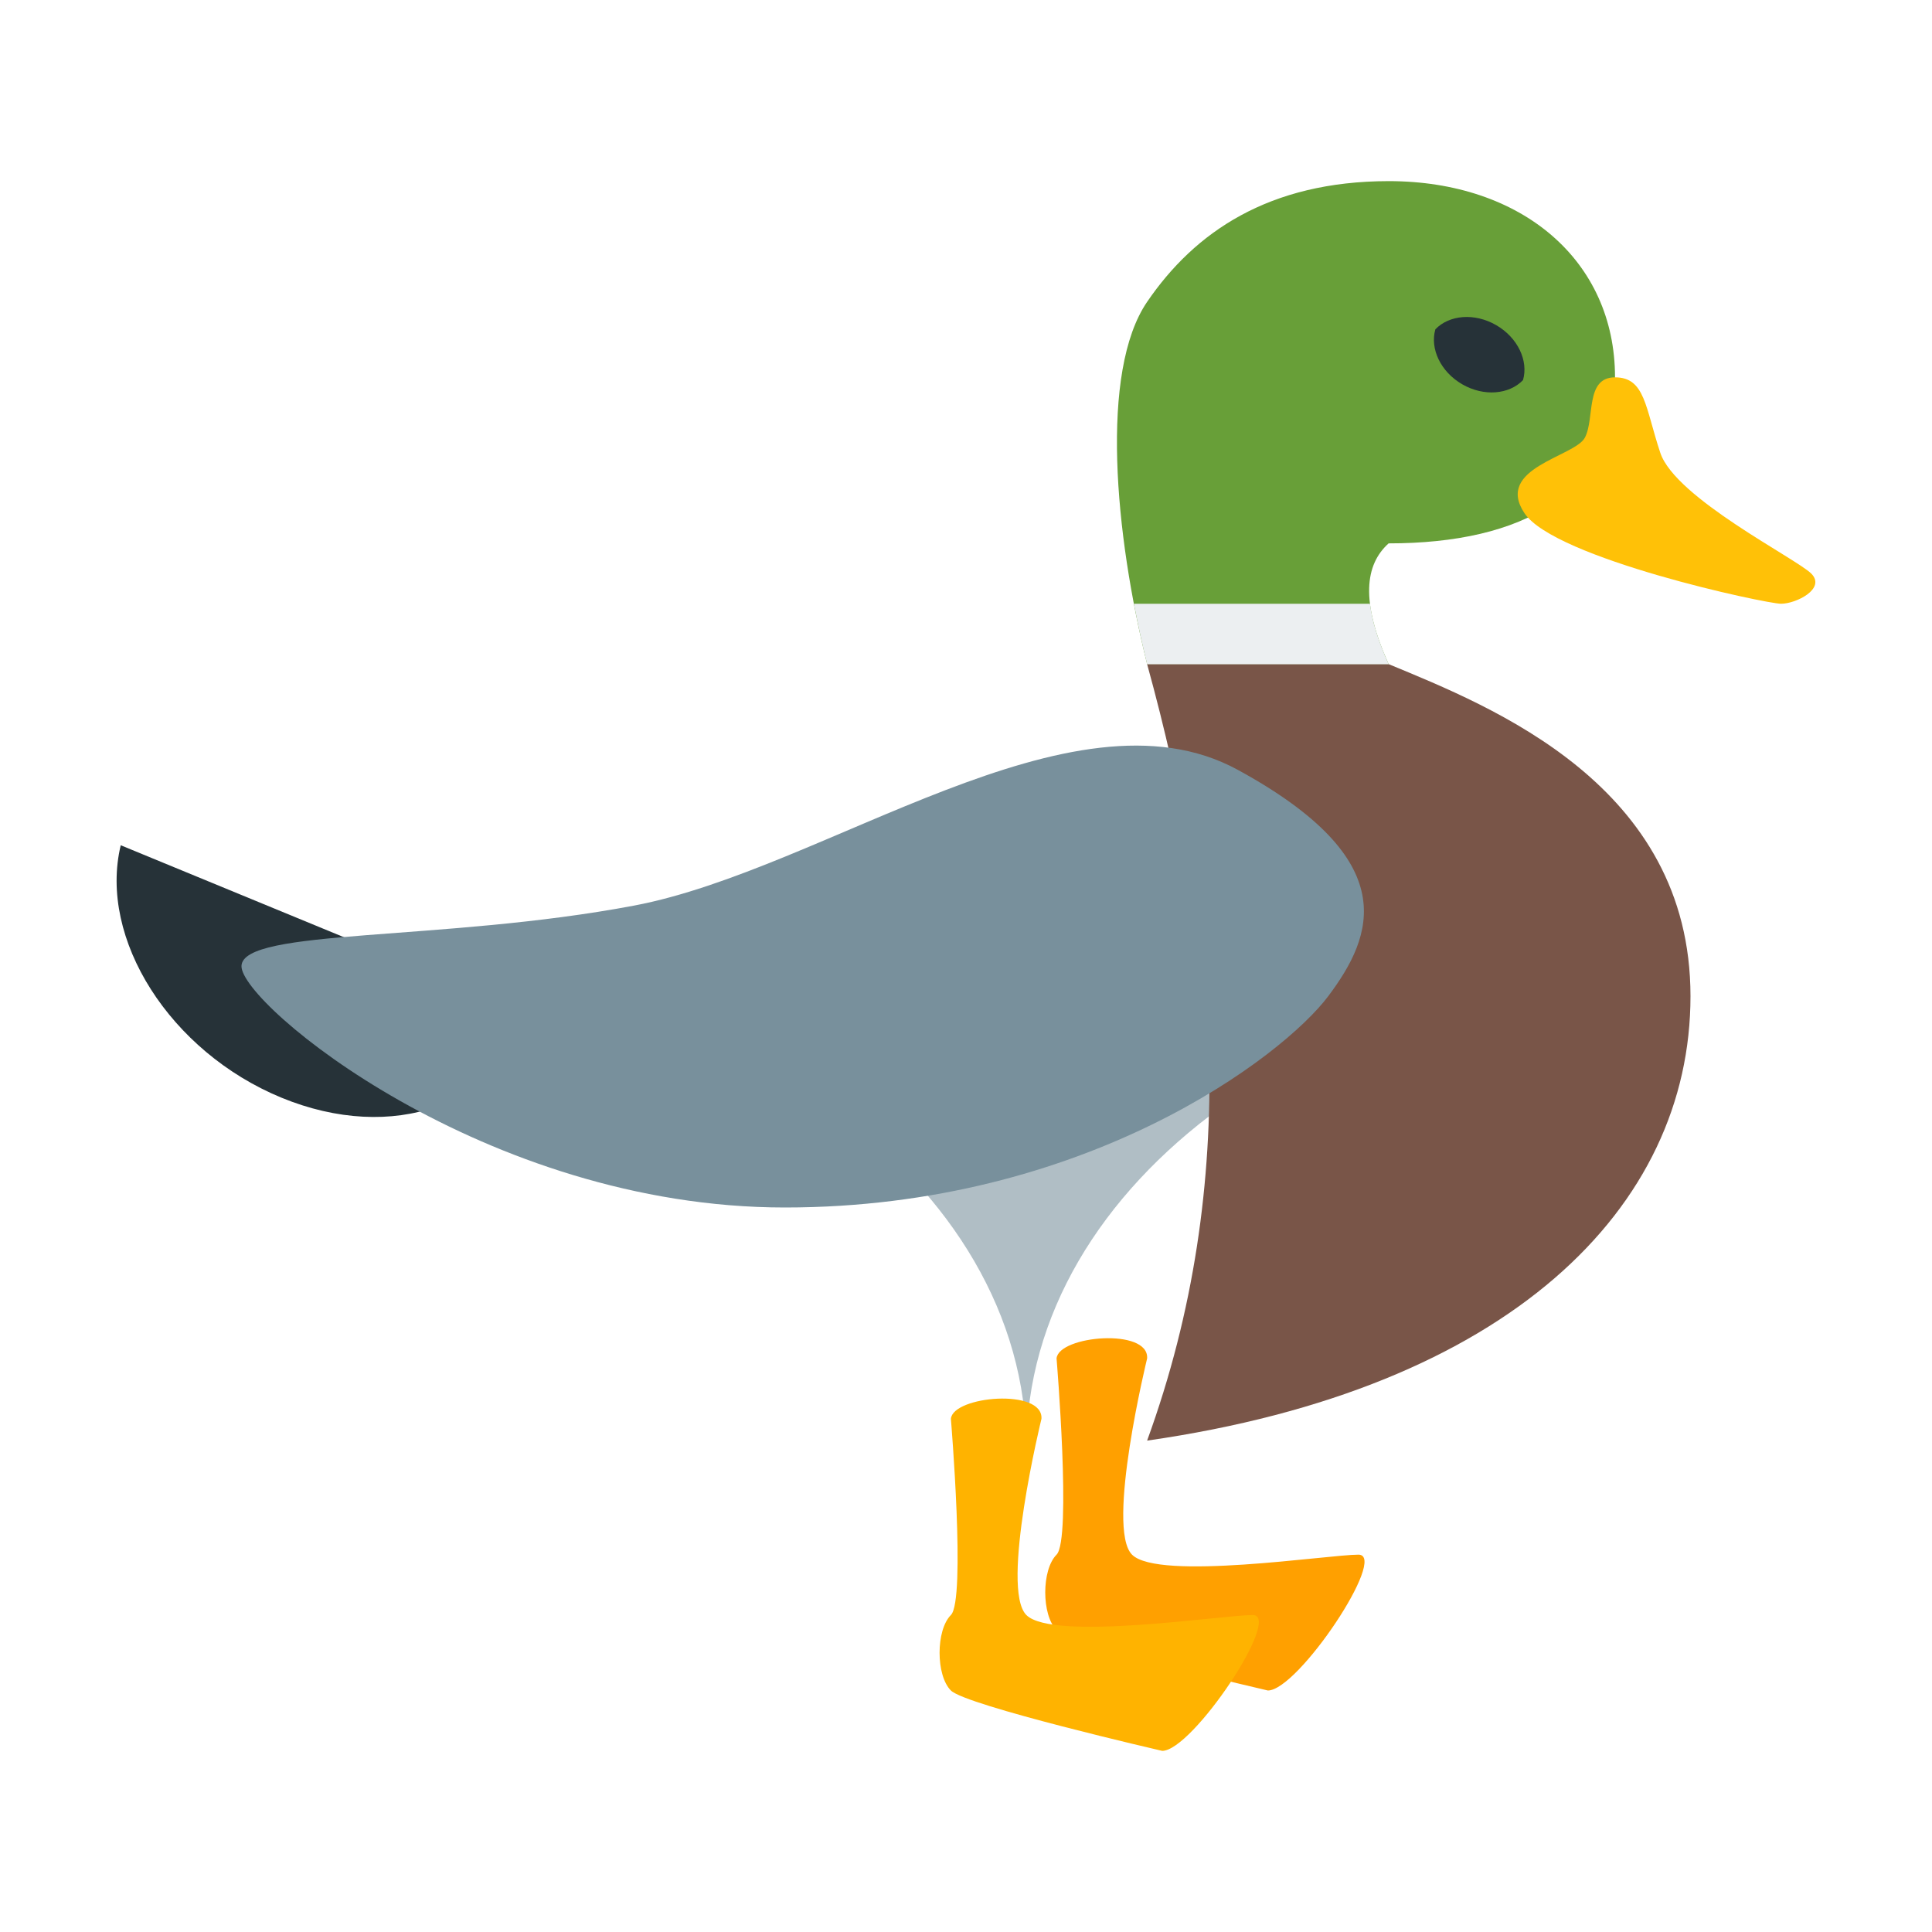
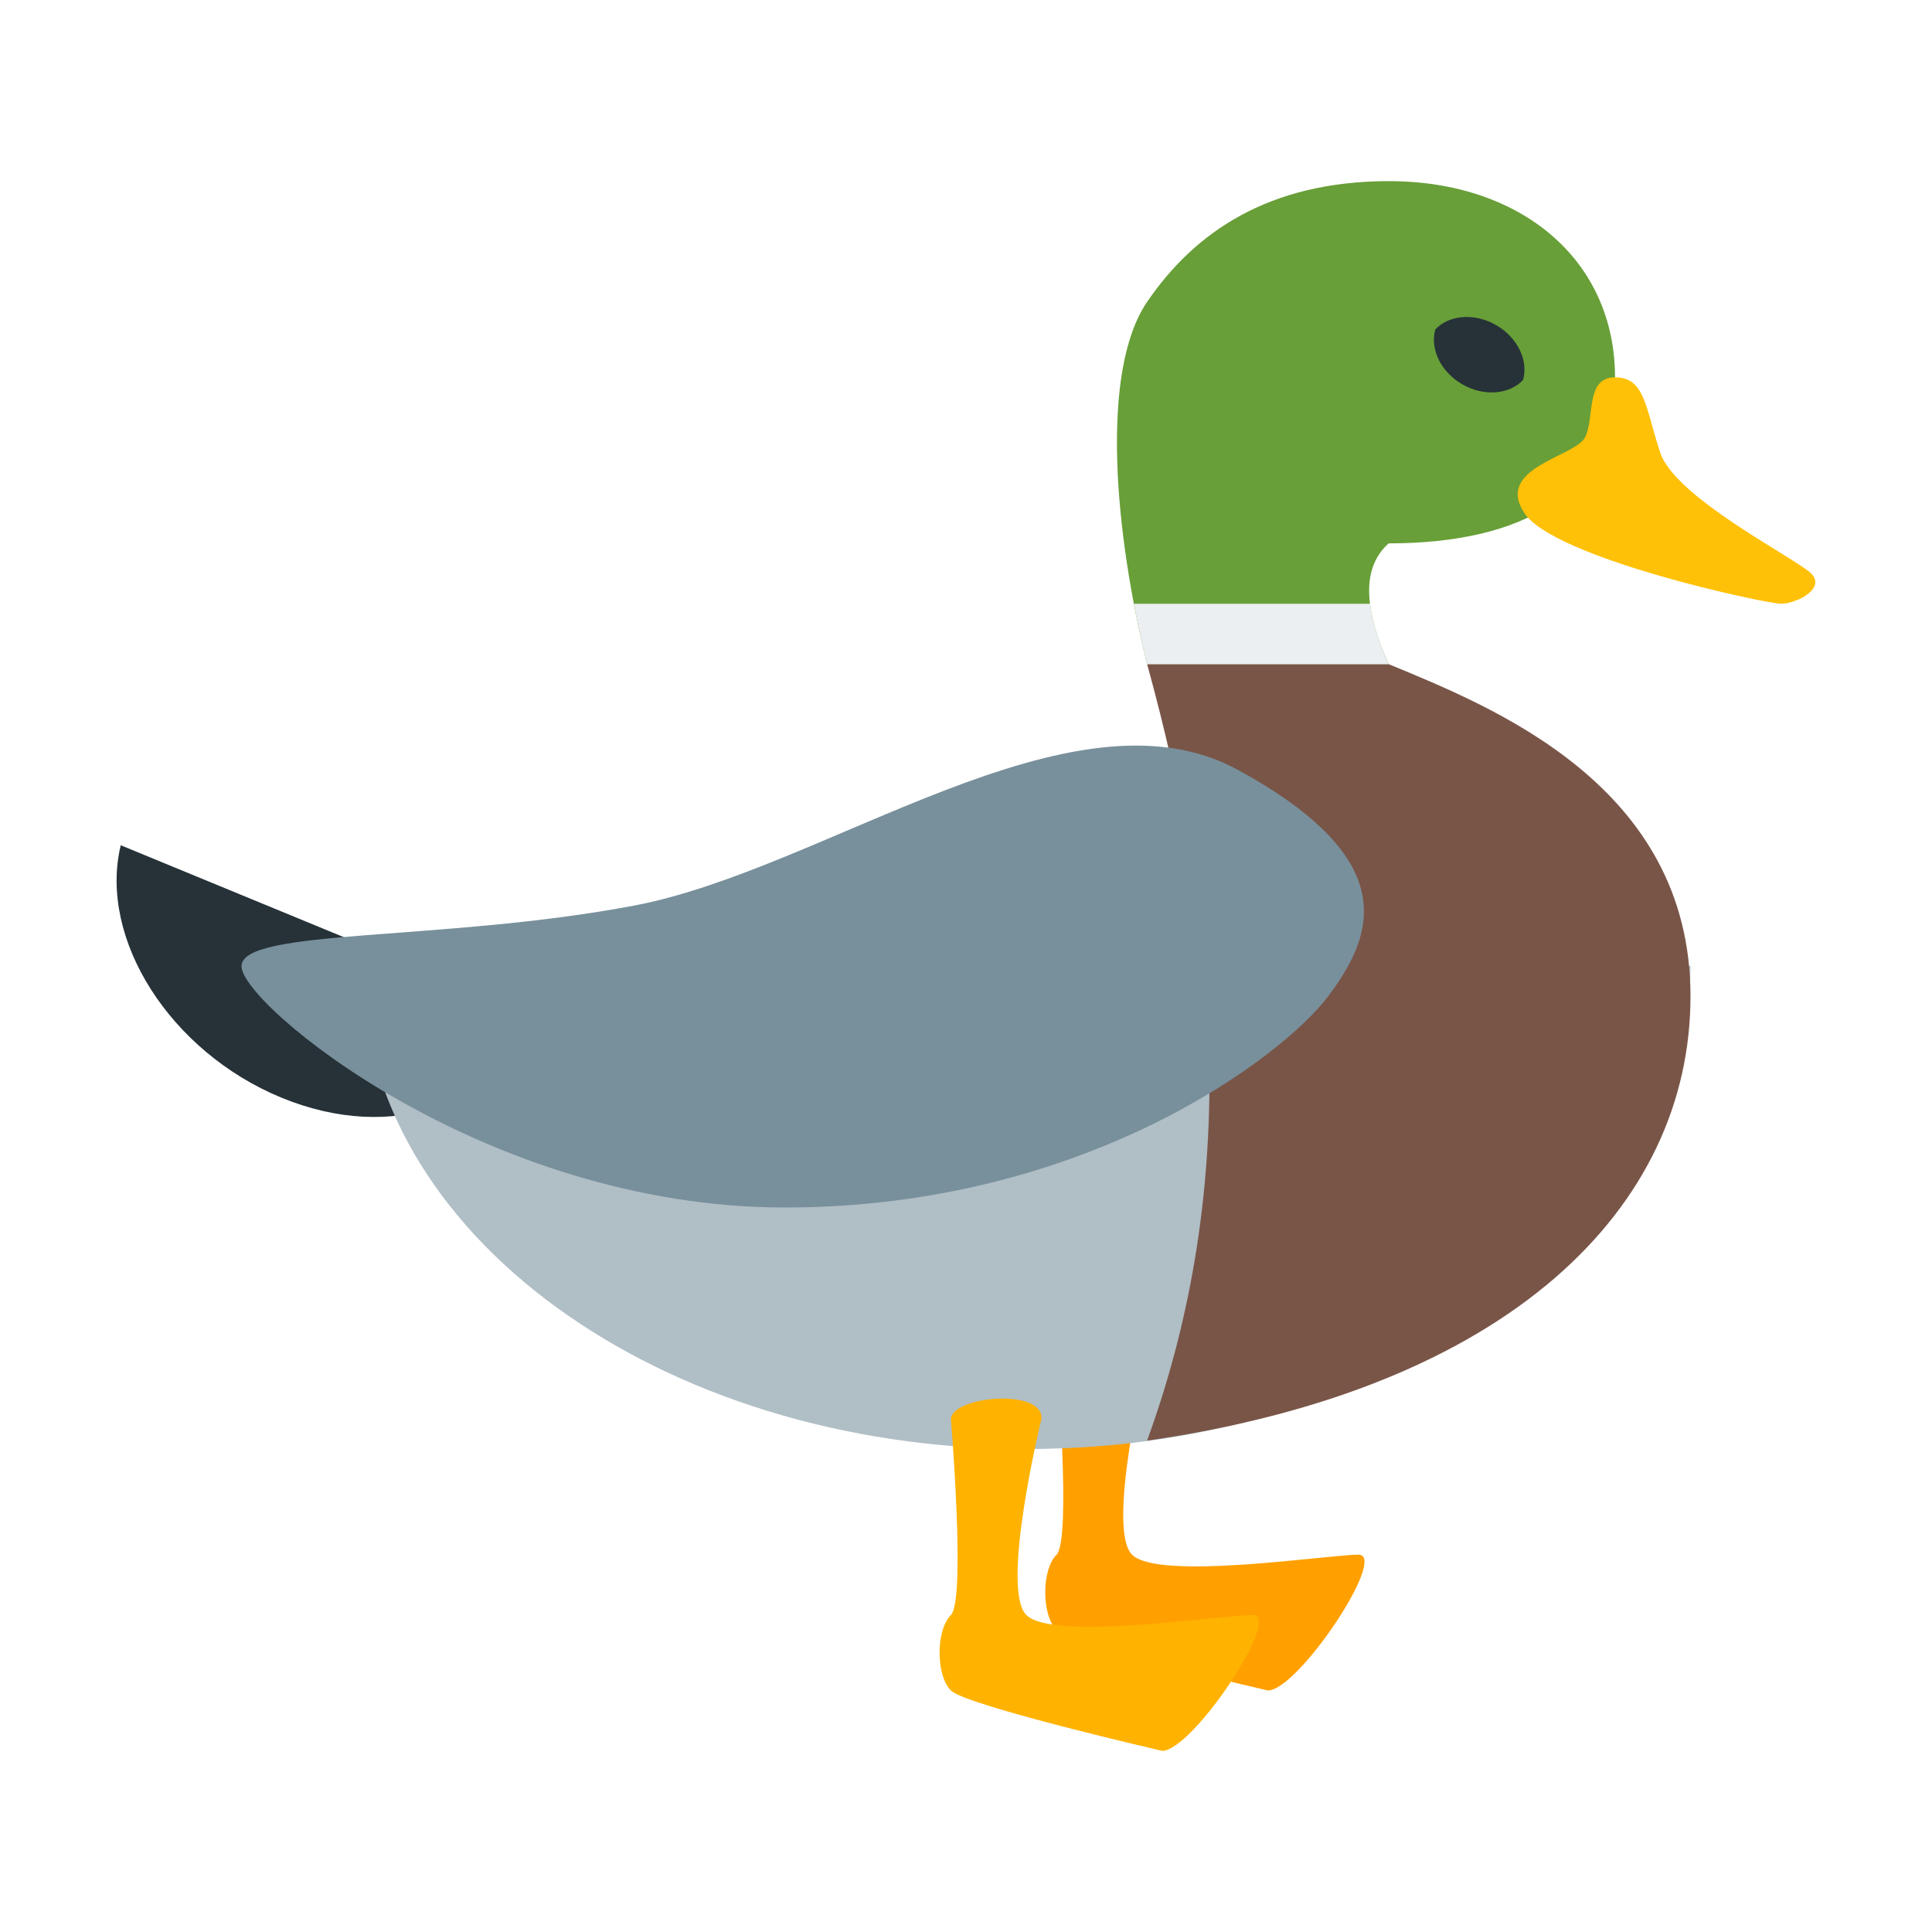
<svg xmlns="http://www.w3.org/2000/svg" width="512" height="512">
  <path style="isolation:auto;mix-blend-mode:normal" d="M280 360s4 48 0 52-4 16 0 20 56 16 56 16c8 0 32-36 24-36s-53 7-60 0 4-52 4-52c.532-8.152-23.468-6.07-24 0z" color="#000" overflow="visible" fill="#ffa000" />
  <path style="isolation:auto;mix-blend-mode:normal" d="M31.997 224a58.849 44.787 35.584 0 0 42.59 66.896 58.849 44.787 35.584 0 0 64.231-22.883l-53.41-22.007z" color="#000" overflow="visible" fill="#263238" />
  <path style="isolation:auto;mix-blend-mode:normal" d="M367.997 48c-31.784.035-51.415 13.55-64 32-12.584 18.45-8.545 61.689 0 96h64c-7.474-16.646-6.27-26.35 0-32 35.347 0 60-13.072 60-44s-24.653-52-60-52z" color="#000" overflow="visible" fill="#689f38" />
-   <path style="isolation:auto;mix-blend-mode:normal" d="M95.997 256a176 128 0 0 1 176 128 176 128 0 0 1 176-128h-176z" color="#000" overflow="visible" fill="#b0bec5" />
+   <path style="isolation:auto;mix-blend-mode:normal" d="M95.997 256a176 128 0 0 0 176 128 176 128 0 0 0 176-128h-176z" color="#000" overflow="visible" fill="#b0bec5" />
  <path style="isolation:auto;mix-blend-mode:normal" d="M303.997 176c18.892 68.592 24.984 137.184 0 205.775C400 368 448 320 447.997 264c-.002-56-52.724-76.702-80-88z" color="#000" overflow="visible" fill="#795548" />
  <path style="isolation:auto;mix-blend-mode:normal" d="M63.997 256c-.291 10.038 64.471 64 144 64 79.53 0 131.998-40 144-56 12.003-16 20-36-23.997-60s-109.279 26.42-160.003 36c-50.723 9.58-103.708 5.962-104 16z" color="#000" overflow="visible" fill="#78909c" />
  <path d="M419.997 116c-2.707 5.058-24 8-16 20s64 24 68 24 12-4 8-8-36-20-40-32-4-20-12-20-5.292 10.942-8 16z" fill="#ffc107" fill-rule="evenodd" />
  <path style="isolation:auto;mix-blend-mode:normal" d="M300.503 160a296.212 296.212 0 0 0 3.494 16h64c-2.813-6.266-4.394-11.547-4.94-16h-62.554z" color="#000" overflow="visible" fill="#eceff1" />
  <path d="M251.997 376s4 48 0 52-4 16 0 20 56 16 56 16c8 0 32-36 24-36s-53 7-60 0 4-52 4-52c.532-8.152-23.468-6.07-24 0z" style="isolation:auto;mix-blend-mode:normal" color="#000" overflow="visible" fill="#ffb300" />
  <path style="isolation:auto;mix-blend-mode:normal" d="M396.509 86.167c-5.735-3.32-12.454-2.726-16.124 1.107-1.474 5.105 1.372 11.238 7.106 14.559 5.735 3.32 12.454 2.726 16.124-1.107 1.474-5.105-1.372-11.238-7.106-14.559z" color="#000" overflow="visible" fill="#263238" />
</svg>
